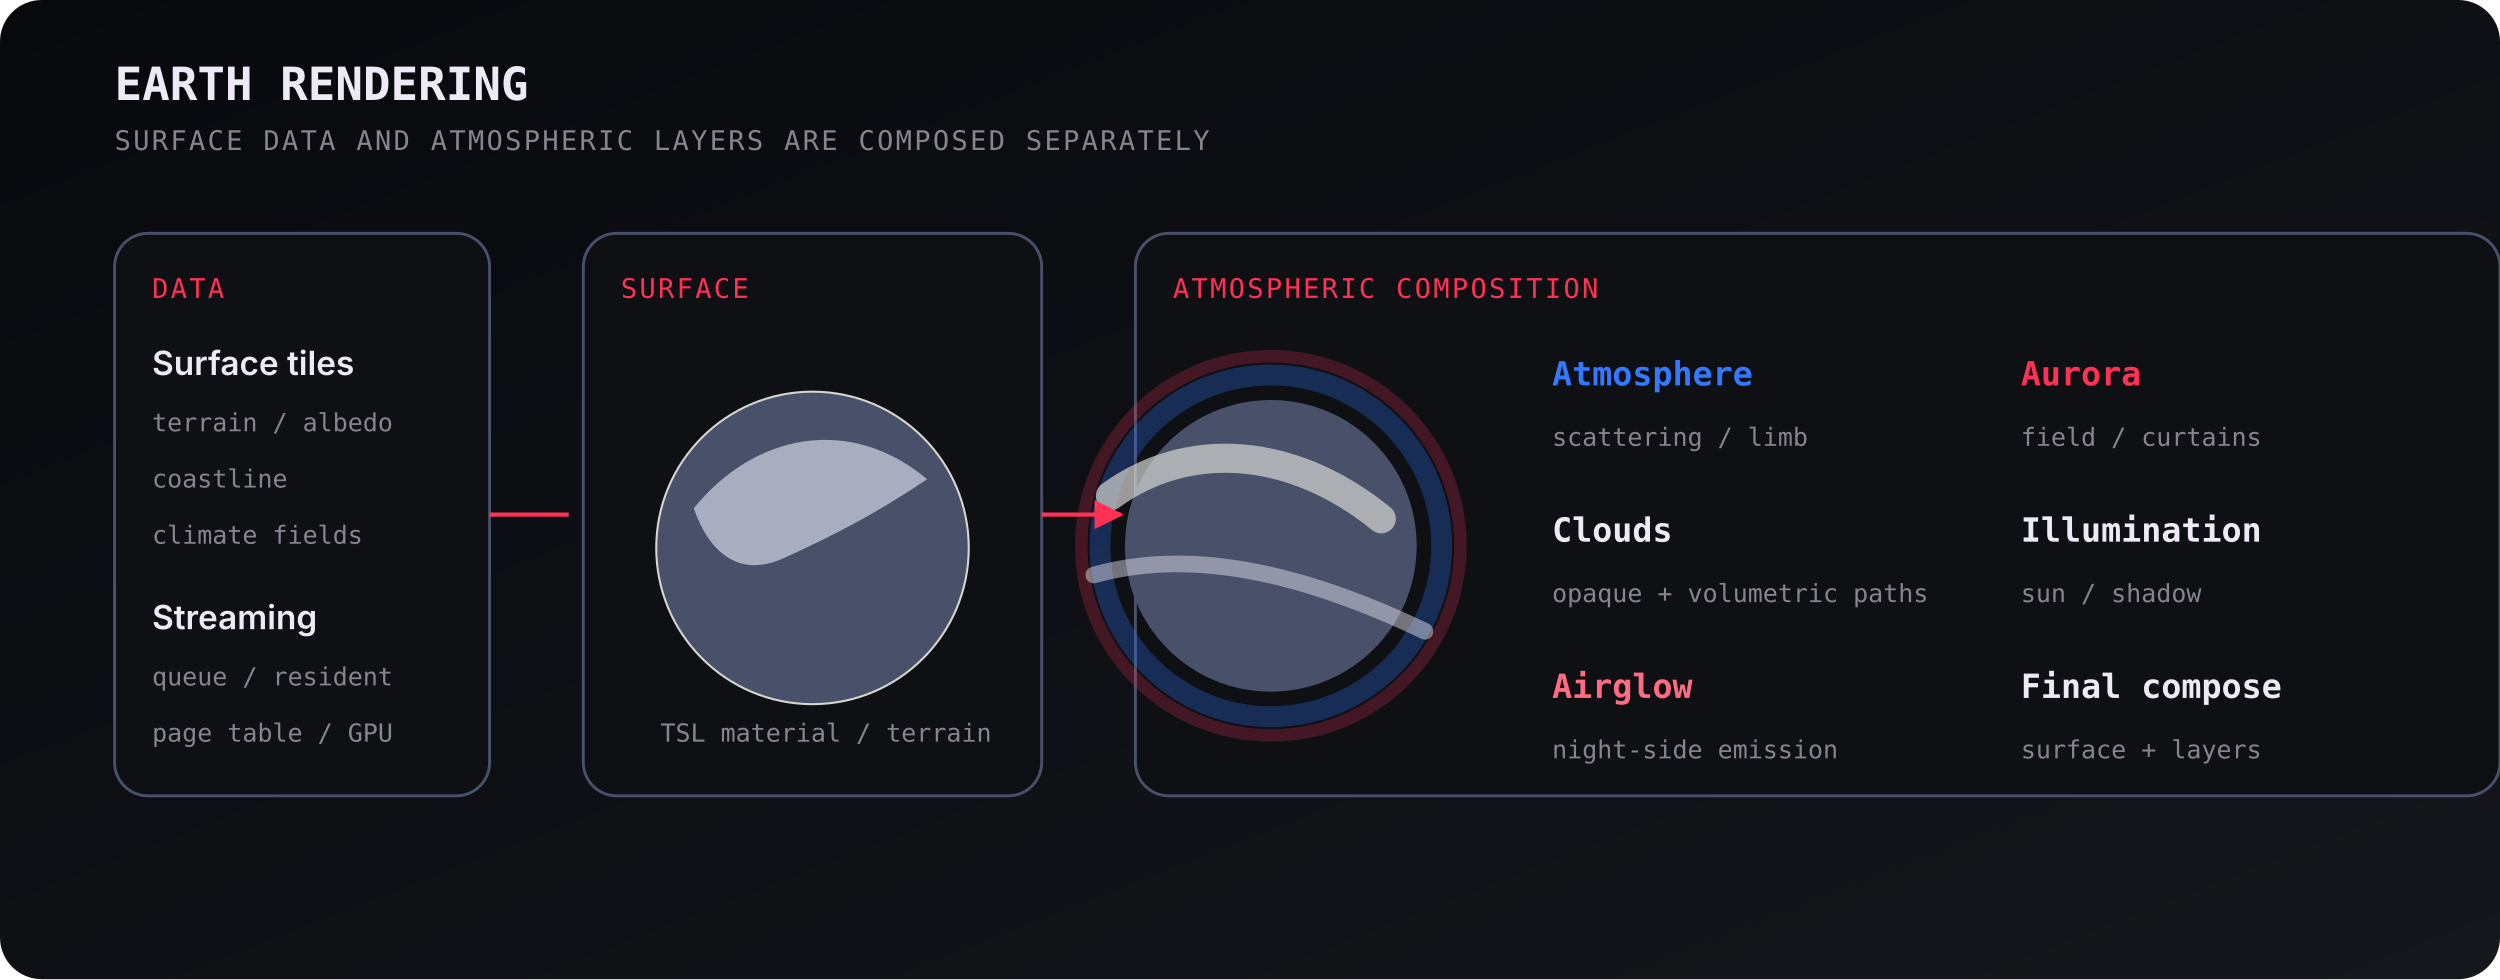
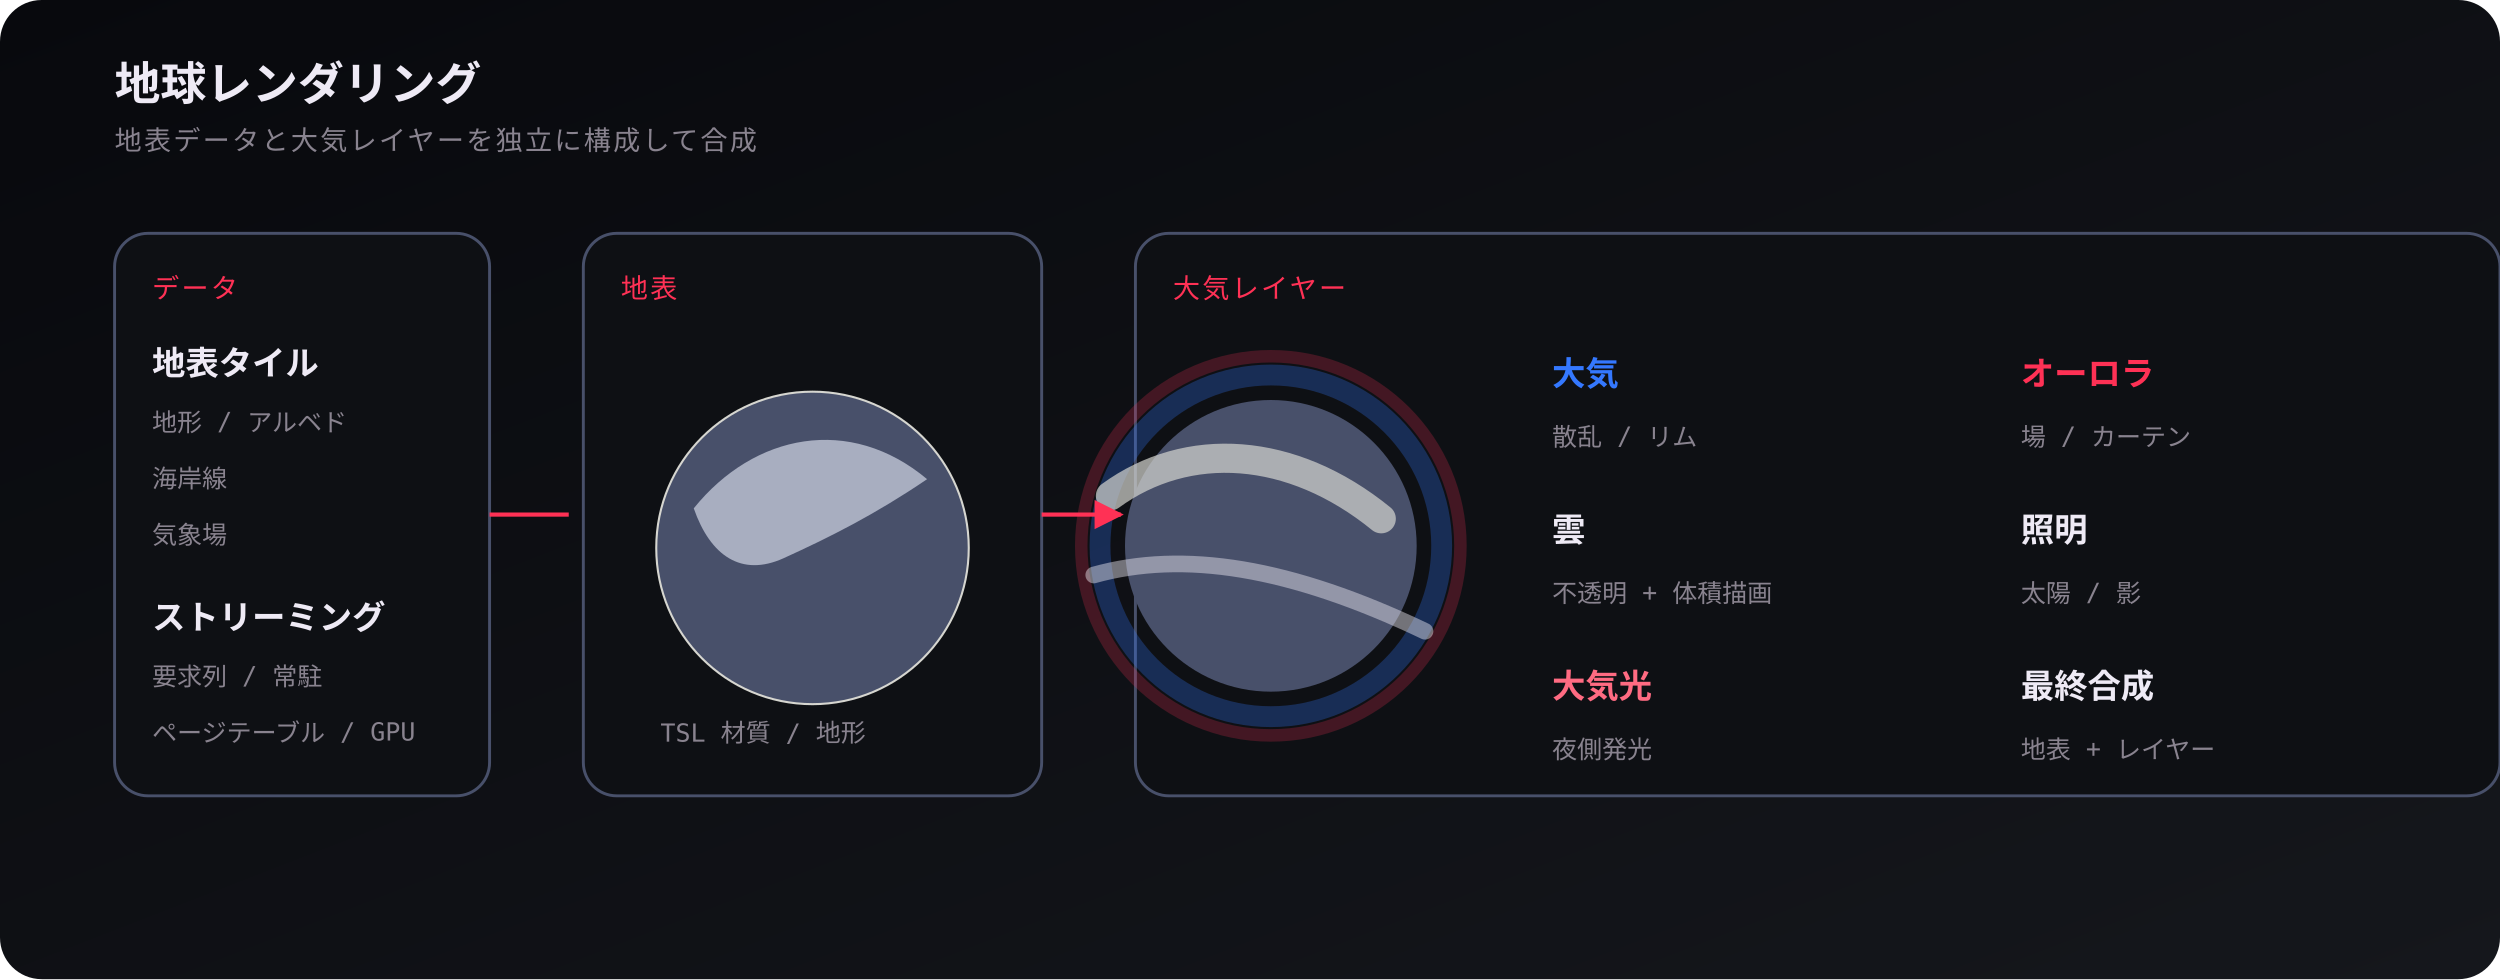
<svg xmlns="http://www.w3.org/2000/svg" width="1200" height="470" viewBox="0 0 1200 470">
  <defs>
    <style>
.m{font-family:ui-monospace,SFMono-Regular,Menlo,Consolas,monospace}.sans{font-family:system-ui,-apple-system,sans-serif}
.t{fill:#eeeaf5}.b{fill:#c3bec9}.d{fill:#89838f}.f{fill:#5f5a65}.a{fill:#ff3155}.an{fill:#ff6b82}.s{fill:#3478ff}
.box{fill:#0e1014;stroke:#48506a;stroke-width:1.4}.soft{fill:#15171c}.line{fill:none;stroke:#89838f;stroke-width:1.5}.accent{fill:none;stroke:#ff3155;stroke-width:2}.signal{fill:none;stroke:#3478ff;stroke-width:2}.dash{stroke-dasharray:7 7}
.h{font-size:22px;font-weight:700}.k{font-size:13px;letter-spacing:1.1px}.v{font-size:16px;font-weight:600}.sm{font-size:12px}.xs{font-size:10px;letter-spacing:.8px}
</style>
    <linearGradient id="bg" x1="0" y1="0" x2="1" y2="1">
      <stop stop-color="#08090d" />
      <stop offset="1" stop-color="#15171c" />
    </linearGradient>
    <filter id="glow">
      <feGaussianBlur stdDeviation="4" result="b" />
      <feMerge>
        <feMergeNode in="b" />
        <feMergeNode in="SourceGraphic" />
      </feMerge>
    </filter>
    <marker id="arrR" viewBox="0 0 10 10" refX="9" refY="5" markerWidth="7" markerHeight="7" orient="auto">
      <path d="M0 0L10 5 0 10Z" fill="#ff3155" />
    </marker>
    <marker id="arrB" viewBox="0 0 10 10" refX="9" refY="5" markerWidth="7" markerHeight="7" orient="auto">
      <path d="M0 0L10 5 0 10Z" fill="#3478ff" />
    </marker>
  </defs>
  <rect width="1200" height="470" rx="20" fill="url(#bg)" />
-   <text x="55" y="48" class="m t h">EARTH RENDERING</text>
-   <text x="55" y="72" class="m d k">SURFACE DATA AND ATMOSPHERIC LAYERS ARE COMPOSED SEPARATELY</text>
+   <text x="55" y="48" class="m t h">地球レンダリング</text>
+   <text x="55" y="72" class="m d k">地表データと大気レイヤーを独立に構成して合成</text>
  <g transform="translate(55 112)">
    <rect x="0" y="0" width="180" height="270" rx="16" class="box" />
-     <text x="18" y="31" class="m a k">DATA</text>
-     <text x="18" y="68" class="sans t v">Surface tiles</text>
-     <text x="18" y="95" class="m d sm">terrain / albedo</text>
-     <text x="18" y="122" class="m d sm">coastline</text>
-     <text x="18" y="149" class="m d sm">climate fields</text>
-     <text x="18" y="190" class="sans t v">Streaming</text>
-     <text x="18" y="217" class="m d sm">queue / resident</text>
-     <text x="18" y="244" class="m d sm">page table / GPU</text>
+     <text x="18" y="31" class="m a k">データ</text>
+     <text x="18" y="68" class="sans t v">地表タイル</text>
+     <text x="18" y="95" class="m d sm">地形 / アルベド</text>
+     <text x="18" y="122" class="m d sm">海岸線</text>
+     <text x="18" y="149" class="m d sm">気象場</text>
+     <text x="18" y="190" class="sans t v">ストリーミング</text>
+     <text x="18" y="217" class="m d sm">要求列 / 常駐</text>
+     <text x="18" y="244" class="m d sm">ページテーブル / GPU</text>
    <rect x="225" y="0" width="220" height="270" rx="16" class="box" />
-     <text x="243" y="31" class="m a k">SURFACE</text>
+     <text x="243" y="31" class="m a k">地表</text>
    <circle cx="335" cy="151" r="75" fill="#48506a" stroke="#d6d6d0" />
    <path d="M278 132C307 96 353 87 390 118 365 135 343 146 321 156 301 165 286 155 278 132Z" fill="#a8aec0" />
-     <text x="262" y="244" class="m d sm">TSL material / terrain</text>
+     <text x="262" y="244" class="m d sm">TSL 材質 / 地形</text>
    <rect x="490" y="0" width="655" height="270" rx="16" class="box" />
-     <text x="508" y="31" class="m a k">ATMOSPHERIC COMPOSITION</text>
+     <text x="508" y="31" class="m a k">大気レイヤー</text>
    <g transform="translate(555 150)">
      <circle r="70" fill="#48506a" />
      <circle r="82" fill="none" stroke="#3478ff" stroke-width="10" opacity=".28" />
      <circle r="91" fill="none" stroke="#ff3155" stroke-width="6" opacity=".22" />
      <path d="M-77-24C-40-51 10-48 53-13" fill="none" stroke="#d6d6d0" stroke-width="14" stroke-linecap="round" opacity=".7" />
      <path d="M-85 14C-42 2 9 10 74 41" fill="none" stroke="#eeeaf5" stroke-width="8" stroke-linecap="round" opacity=".45" />
    </g>
    <g transform="translate(690 73)">
-       <text class="m s v">Atmosphere</text>
-       <text y="29" class="m d sm">scattering / limb</text>
-       <text y="75" class="m t v">Clouds</text>
-       <text y="104" class="m d sm">opaque + volumetric paths</text>
-       <text y="150" class="m an v">Airglow</text>
-       <text y="179" class="m d sm">night-side emission</text>
+       <text class="m s v">大気</text>
+       <text y="29" class="m d sm">散乱 / リム</text>
+       <text y="75" class="m t v">雲</text>
+       <text y="104" class="m d sm">不透明 + 体積描画</text>
+       <text y="150" class="m an v">大気光</text>
+       <text y="179" class="m d sm">夜側発光</text>
    </g>
    <g transform="translate(915 73)">
-       <text class="m a v">Aurora</text>
-       <text y="29" class="m d sm">field / curtains</text>
-       <text y="75" class="m t v">Illumination</text>
-       <text y="104" class="m d sm">sun / shadow</text>
-       <text y="150" class="m t v">Final compose</text>
-       <text y="179" class="m d sm">surface + layers</text>
+       <text class="m a v">オーロラ</text>
+       <text y="29" class="m d sm">場 / カーテン</text>
+       <text y="75" class="m t v">照明</text>
+       <text y="104" class="m d sm">太陽 / 影</text>
+       <text y="150" class="m t v">最終合成</text>
+       <text y="179" class="m d sm">地表 + レイヤー</text>
    </g>
    <path d="M180 135H218M445 135H483" class="accent" marker-end="url(#arrR)" />
  </g>
</svg>
